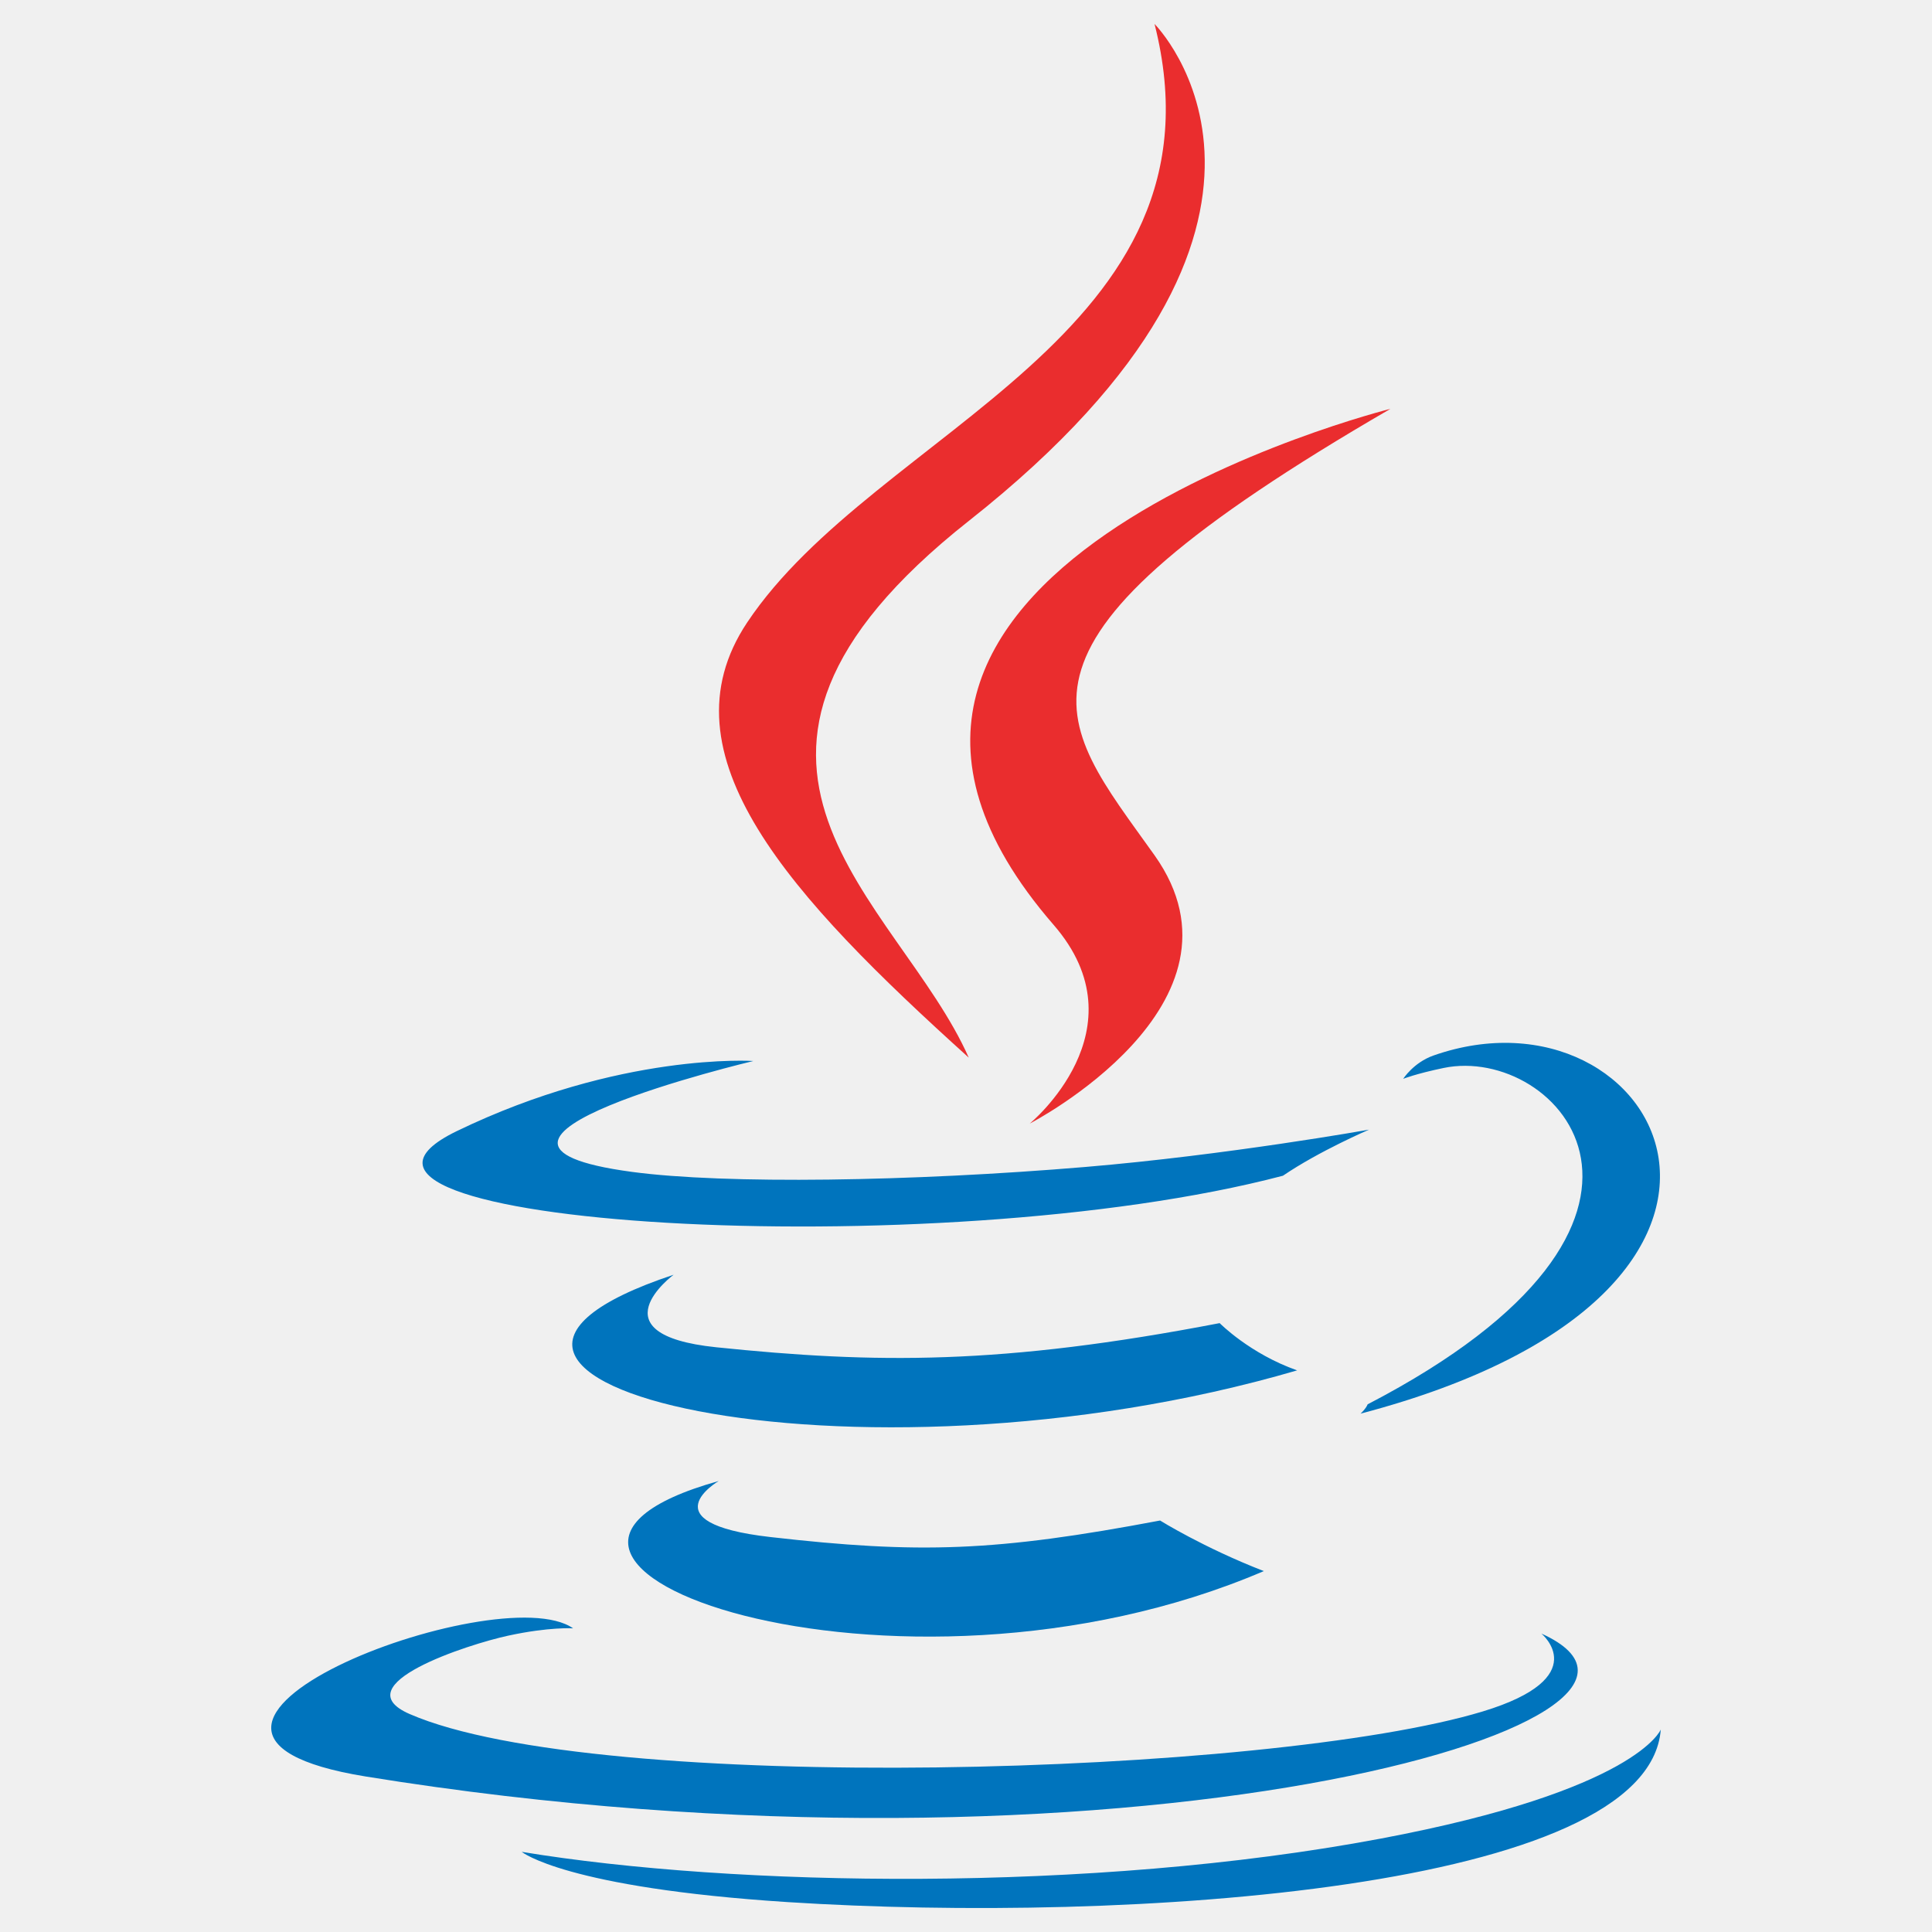
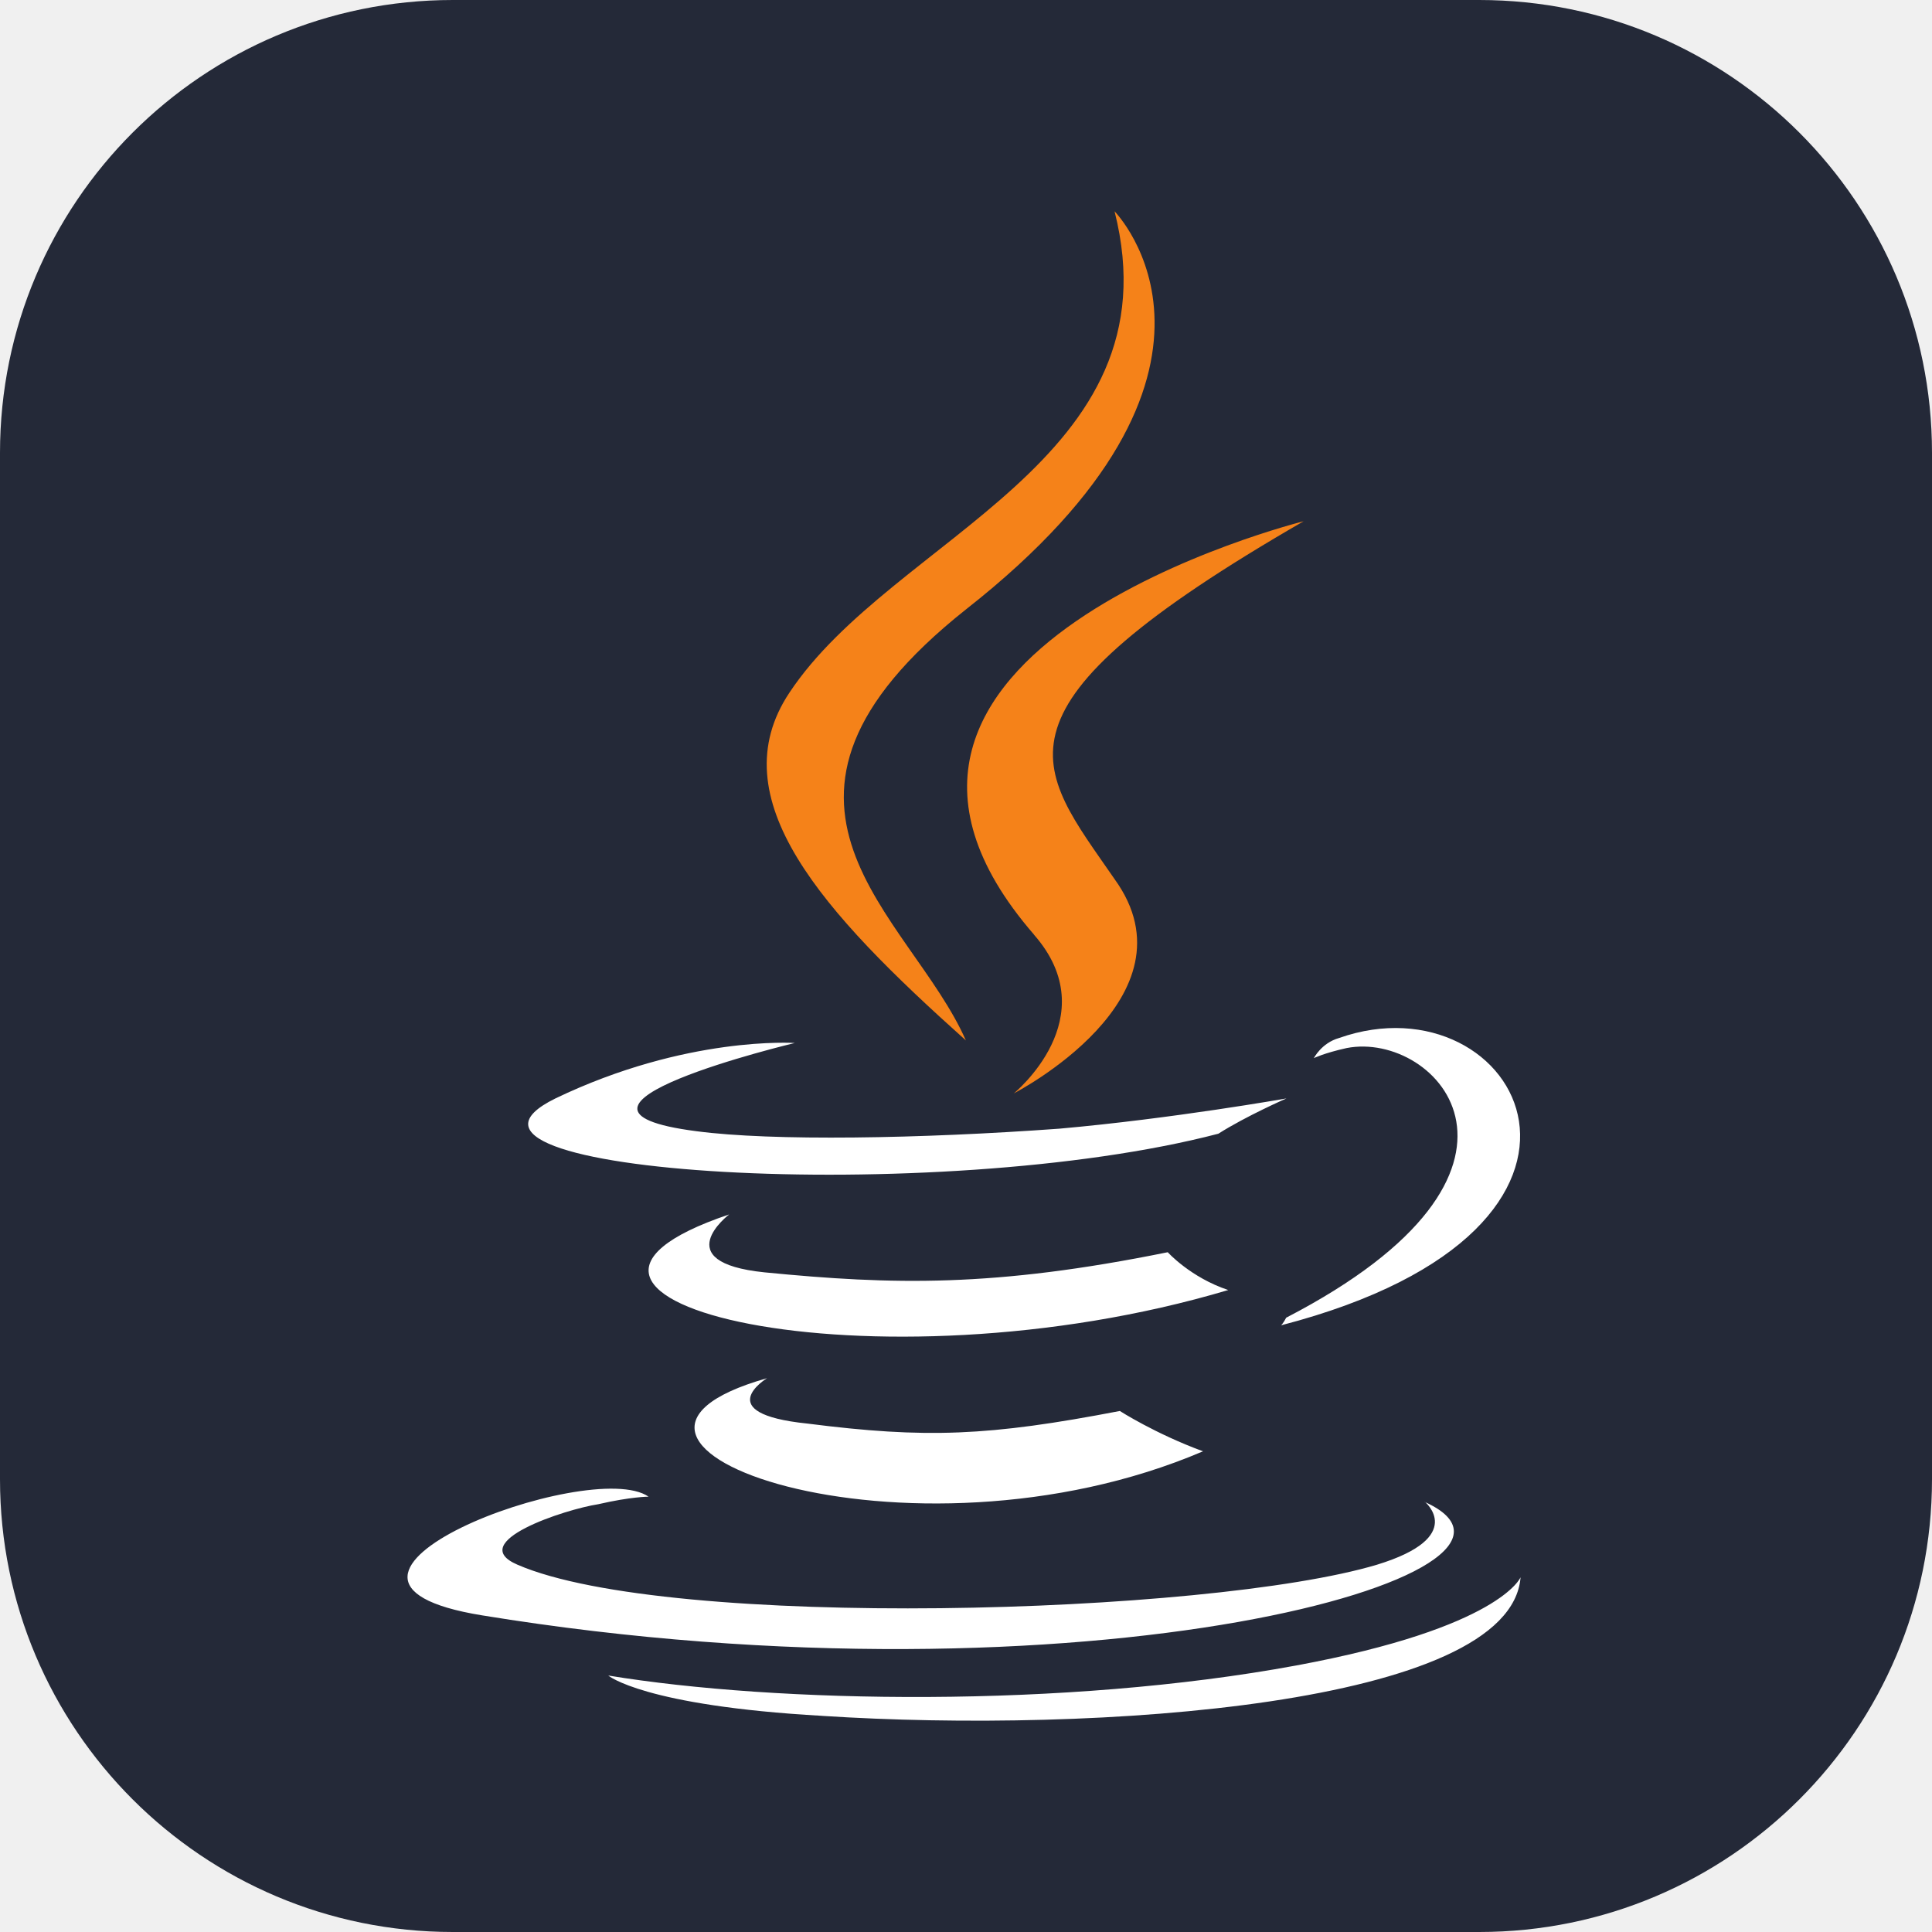
- <svg xmlns="http://www.w3.org/2000/svg" viewBox="0 0 128 128">
-   <path fill="#0074BD" d="M47.617 98.12s-4.767 2.774 3.397 3.71c9.892 1.13 14.947.968 25.845-1.092 0 0 2.871 1.795 6.873 3.351-24.439 10.47-55.308-.607-36.115-5.969zm-2.988-13.665s-5.348 3.959 2.823 4.805c10.567 1.091 18.91 1.18 33.354-1.6 0 0 1.993 2.025 5.132 3.131-29.542 8.64-62.446.68-41.309-6.336z" />
-   <path fill="#EA2D2E" d="M69.802 61.271c6.025 6.935-1.58 13.17-1.58 13.17s15.289-7.891 8.269-17.777c-6.559-9.215-11.587-13.792 15.635-29.58 0 .001-42.731 10.67-22.324 34.187z" />
-   <path fill="#0074BD" d="M102.123 108.229s3.529 2.91-3.888 5.159c-14.102 4.272-58.706 5.56-71.094.171-4.451-1.938 3.899-4.625 6.526-5.192 2.739-.593 4.303-.485 4.303-.485-4.953-3.487-32.013 6.85-13.743 9.815 49.821 8.076 90.817-3.637 77.896-9.468zM49.912 70.294s-22.686 5.389-8.033 7.348c6.188.828 18.518.638 30.011-.326 9.39-.789 18.813-2.474 18.813-2.474s-3.308 1.419-5.704 3.053c-23.042 6.061-67.544 3.238-54.731-2.958 10.832-5.239 19.644-4.643 19.644-4.643zm40.697 22.747c23.421-12.167 12.591-23.86 5.032-22.285-1.848.385-2.677.72-2.677.72s.688-1.079 2-1.543c14.953-5.255 26.451 15.503-4.823 23.725 0-.002.359-.327.468-.617z" />
-   <path fill="#EA2D2E" d="M76.491 1.587S89.459 14.563 64.188 34.51c-20.266 16.006-4.621 25.13-.007 35.559-11.831-10.673-20.509-20.07-14.688-28.815C58.041 28.42 81.722 22.195 76.491 1.587z" />
-   <path fill="#0074BD" d="M52.214 126.021c22.476 1.437 57-.8 57.817-11.436 0 0-1.571 4.032-18.577 7.231-19.186 3.612-42.854 3.191-56.887.874 0 .001 2.875 2.381 17.647 3.331z" />
+ <svg xmlns="http://www.w3.org/2000/svg" width="256" height="256" fill="none" viewBox="0 0 256 256">
+   <rect width="256" height="256" fill="#242938" rx="60" />
+   <path fill="#fff" d="M101.634 182.619C101.634 182.619 93.955 187.293 106.979 188.63C122.707 190.634 131.023 190.299 148.386 186.962C148.386 186.962 153.06 189.971 159.406 192.306C120.331 209.002 70.909 191.304 101.634 182.619ZM96.625 160.914C96.625 160.914 88.275 167.26 101.299 168.593C118.327 170.262 131.69 170.597 154.732 165.926C154.732 165.926 157.741 169.267 162.747 170.936C115.664 184.961 62.898 172.269 96.625 160.917V160.914ZM188.795 198.984C188.795 198.984 194.471 203.658 182.449 207.334C160.073 214.012 88.61 216.019 68.573 207.334C61.564 204.325 74.92 199.982 79.259 199.319C83.601 198.317 85.937 198.317 85.937 198.317C78.257 192.973 34.842 209.337 63.896 214.046C143.709 227.073 209.499 208.37 188.792 199.018L188.795 198.984ZM105.307 138.203C105.307 138.203 68.905 146.888 92.279 149.89C102.298 151.223 122 150.892 140.368 149.555C155.396 148.221 170.458 145.548 170.458 145.548C170.458 145.548 165.113 147.886 161.441 150.222C124.342 159.915 53.211 155.573 73.583 145.554C90.953 137.204 105.307 138.203 105.307 138.203V138.203ZM170.423 174.604C207.83 155.234 190.46 136.534 178.438 138.873C175.429 139.54 174.096 140.207 174.096 140.207C174.096 140.207 175.097 138.203 177.436 137.54C201.145 129.19 219.849 162.586 169.757 175.61C169.757 175.61 170.092 175.275 170.423 174.608V174.604ZM108.979 227.364C145.046 229.703 200.147 226.03 201.484 208.995C201.484 208.995 198.817 215.673 171.764 220.683C141.042 226.359 102.968 225.692 80.596 222.016C80.596 222.016 85.27 226.023 108.982 227.36L108.979 227.364Z" />
+   <path fill="#F58219" d="M147.685 28C147.685 28 168.389 49.039 127.983 80.759C95.589 106.472 120.632 121.168 127.983 137.861C108.948 120.833 95.261 105.802 104.606 91.776C118.331 71.083 156.062 61.064 147.685 28ZM137 123.842C146.683 134.862 134.333 144.881 134.333 144.881C134.333 144.881 159.044 132.195 147.692 116.494C137.338 101.466 129.324 94.118 172.738 69.069C172.738 69.069 104.278 86.097 137.007 123.835L137 123.842Z" />
</svg>
